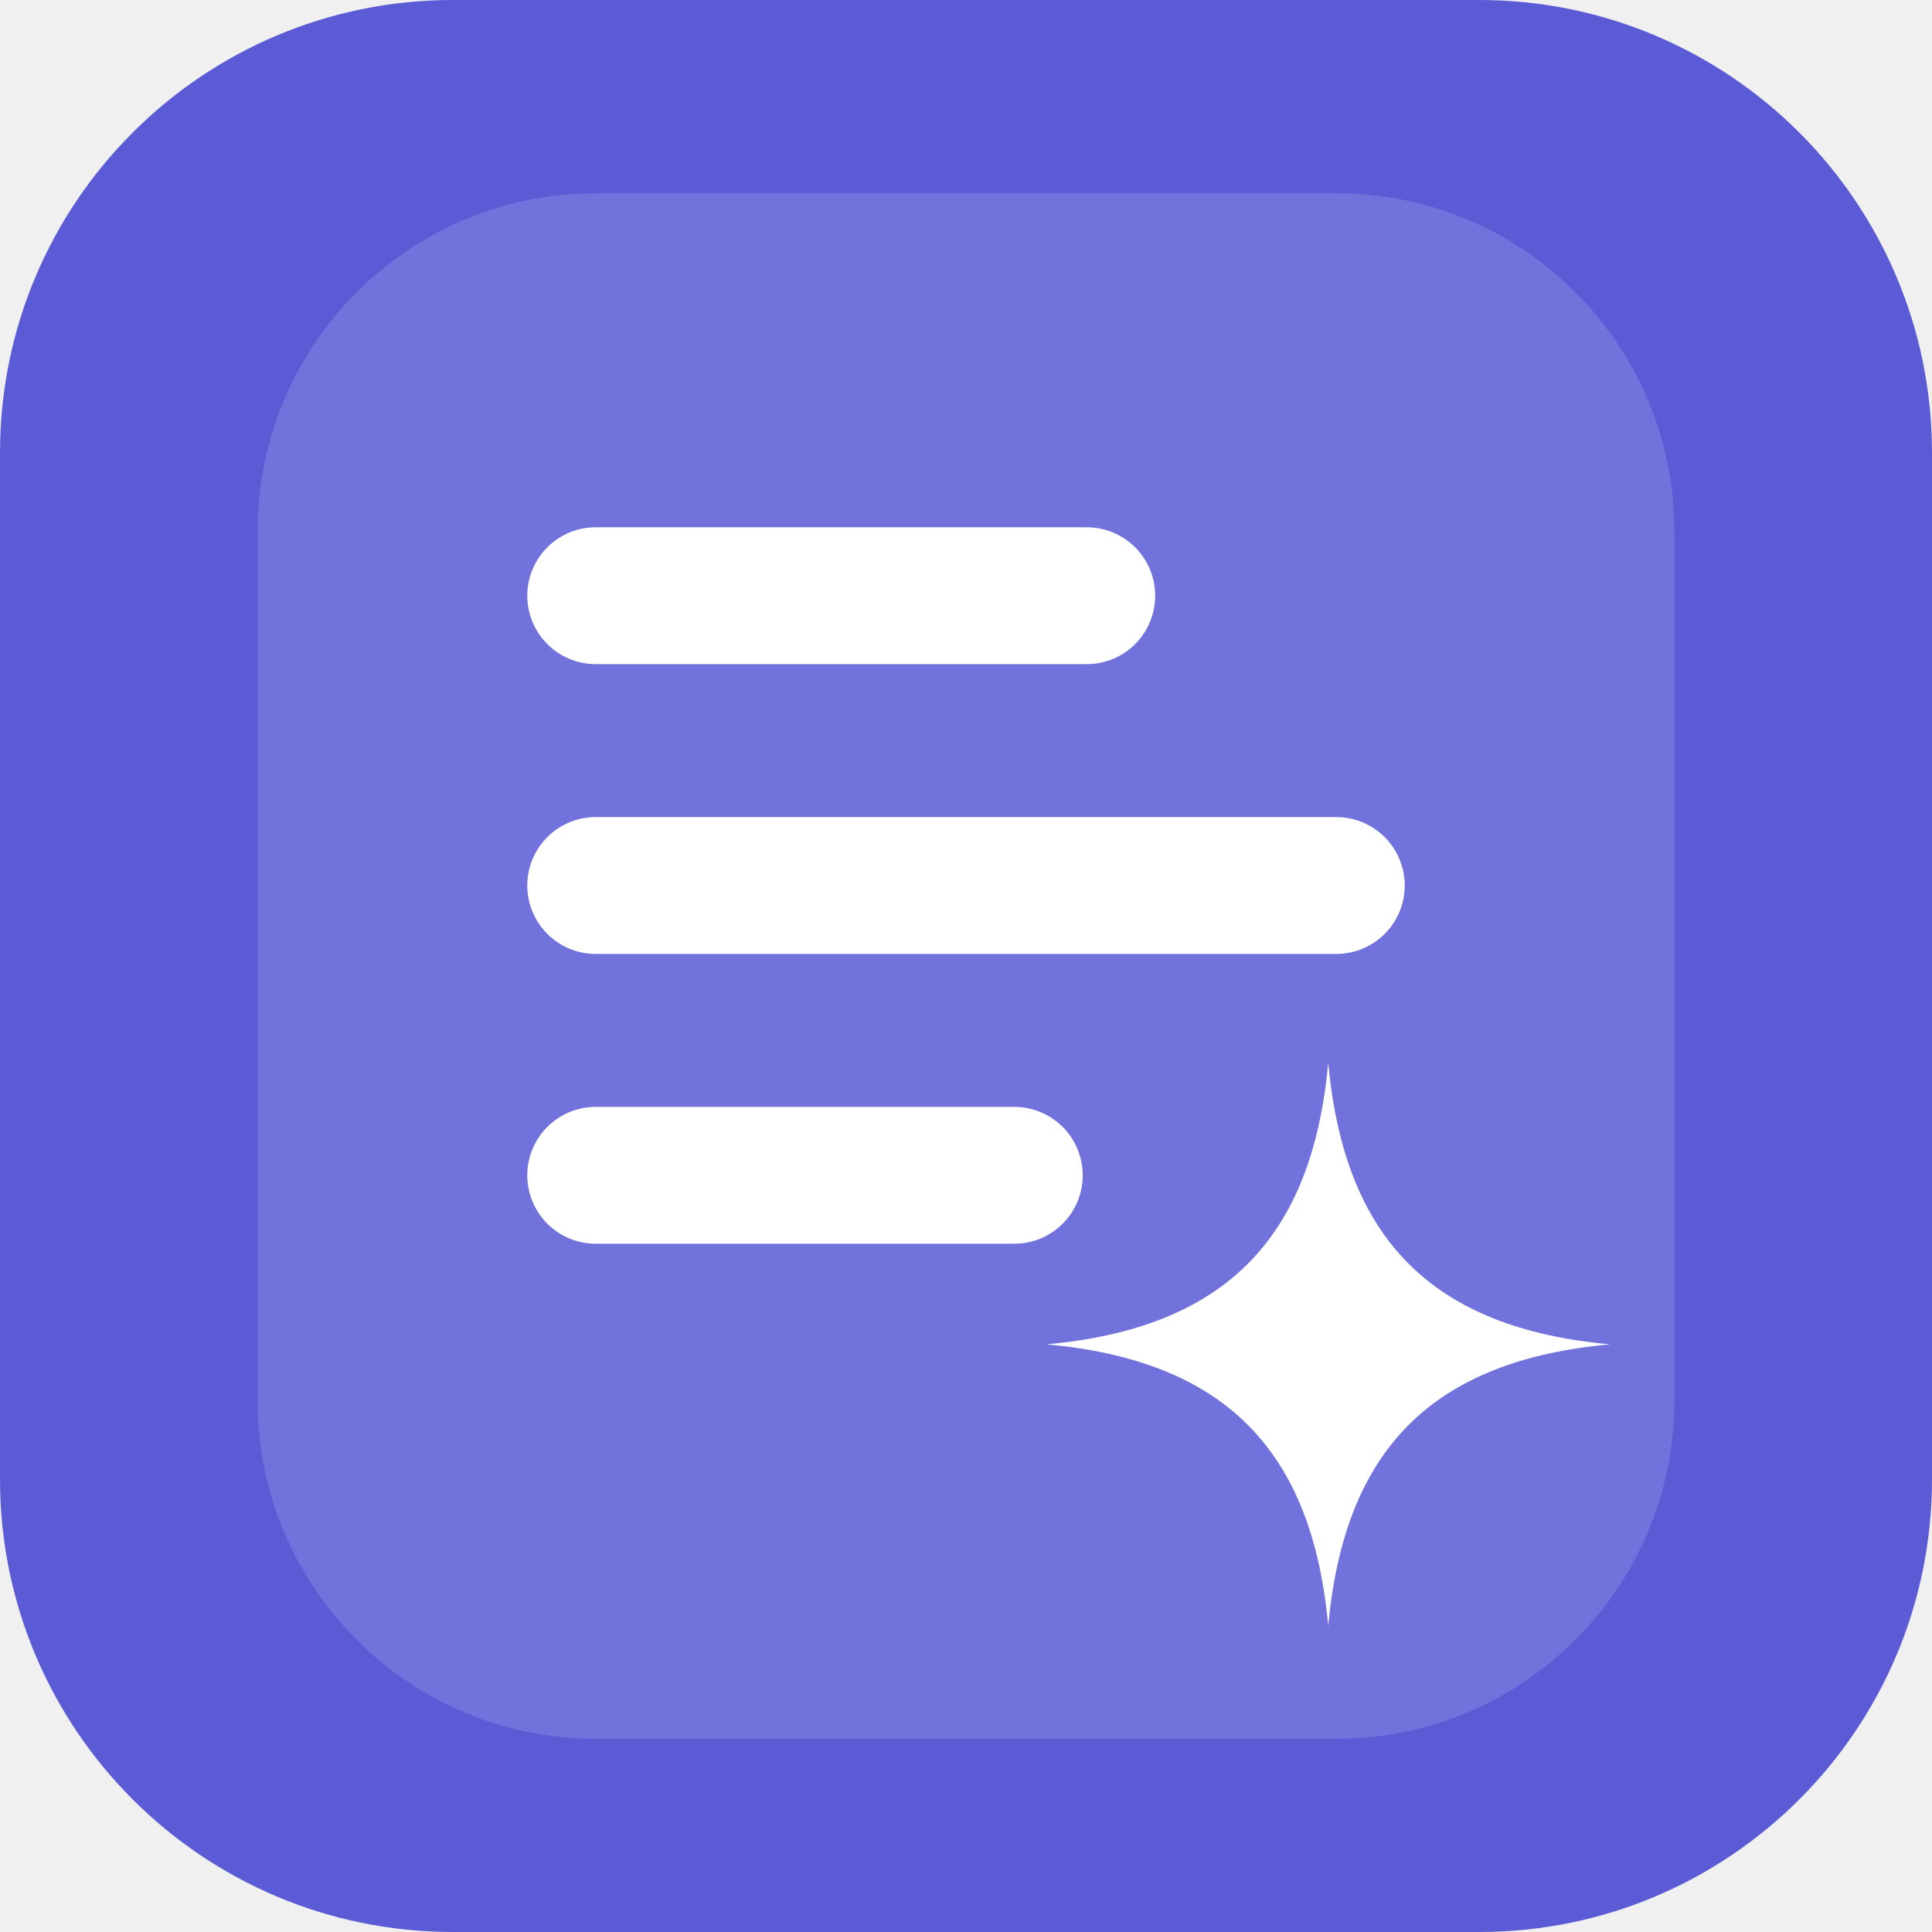
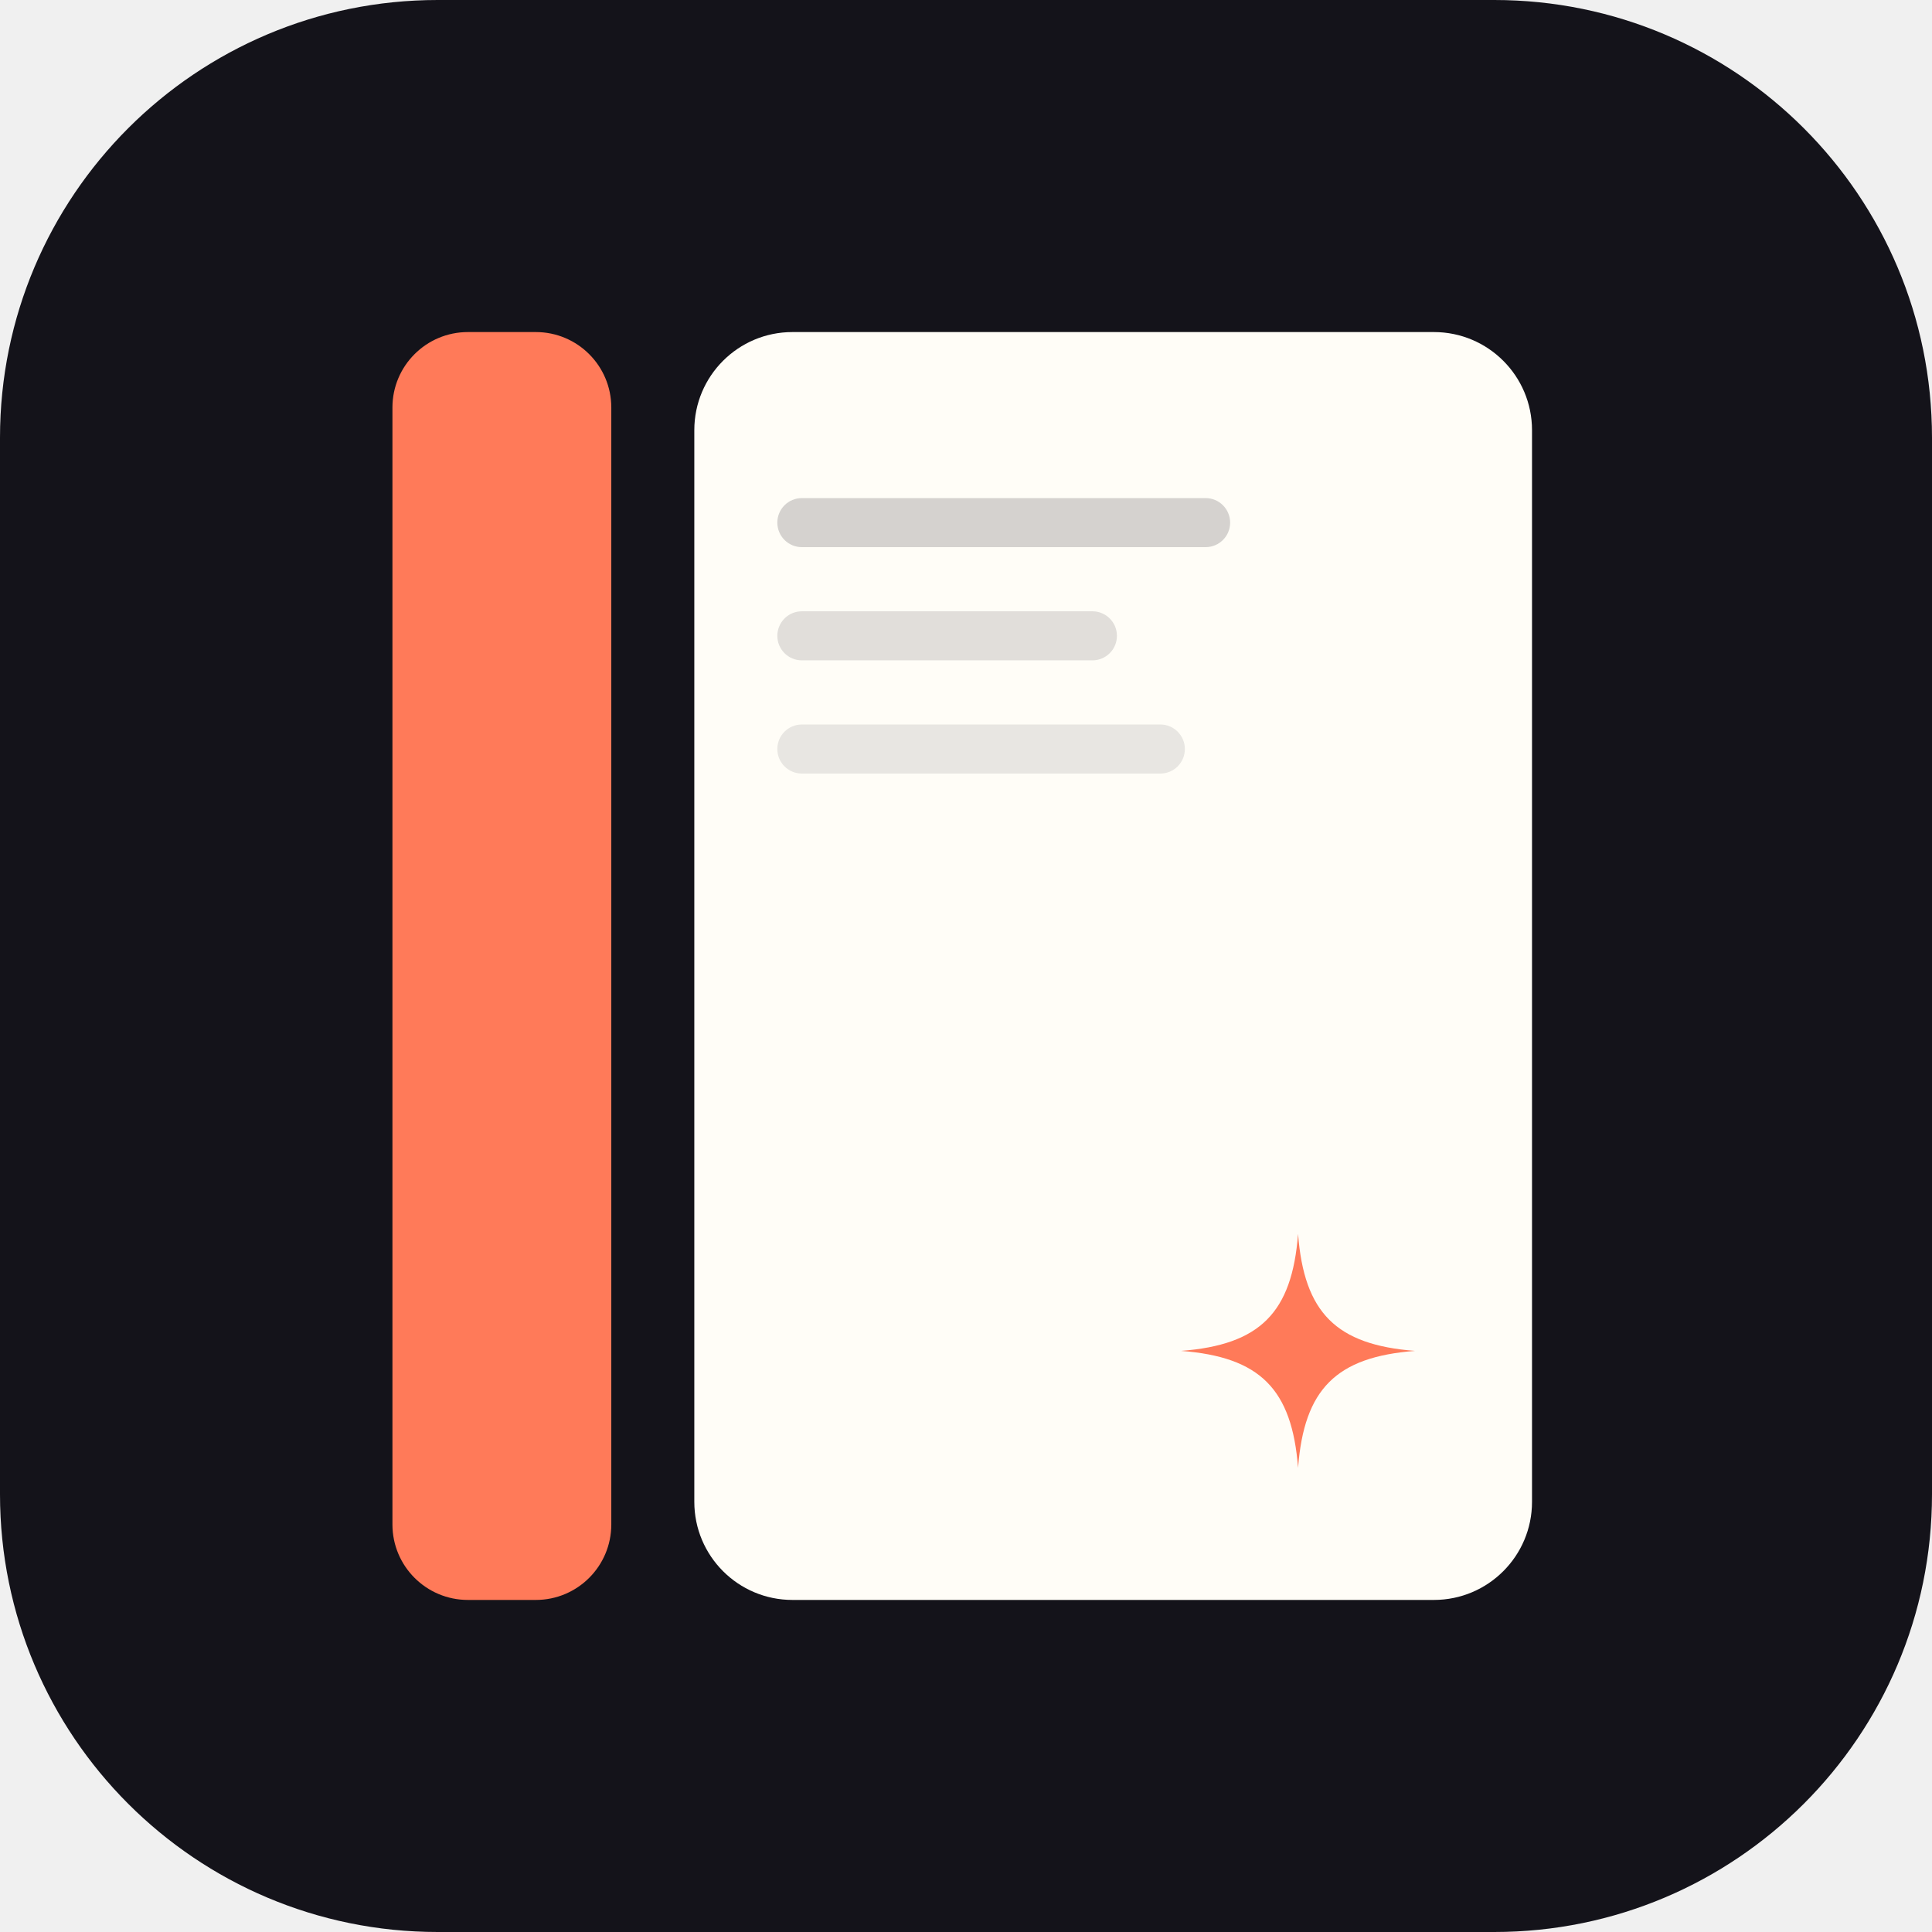
<svg xmlns="http://www.w3.org/2000/svg" viewBox="0 0 512 512">
-   <rect width="512" height="512" rx="120" fill="#5B5BD6" />
-   <g transform="scale(21.3333)">
-     <rect x="3.2" y="2.4" width="17.6" height="19.2" rx="4.2" fill="#fff" opacity=".14" />
-     <path d="M7.4 7.4h6.1M7.4 11h9.2M7.4 14.6h5.2" fill="none" stroke="#fff" stroke-width="1.7" stroke-linecap="round" />
-     <path d="M16.5 13.2c.2 2.2 1.3 3.3 3.5 3.5-2.2.2-3.3 1.3-3.5 3.5-.2-2.2-1.3-3.3-3.5-3.5 2.2-.2 3.3-1.3 3.5-3.5Z" fill="#fff" />
-   </g>
+   <rect width="512" height="512" rx="116" fill="#14131A" />
+   <rect x="104" y="88" width="58" height="336" rx="20" fill="#FF7A59" />
+   <rect x="184" y="88" width="222" height="336" rx="26" fill="#FFFDF7" />
+   <rect x="206" y="132" width="120" height="13" rx="6.5" fill="#14131A" opacity=".18" />
+   <rect x="206" y="162" width="90" height="13" rx="6.5" fill="#14131A" opacity=".13" />
+   <rect x="206" y="192" width="108" height="13" rx="6.5" fill="#14131A" opacity=".1" />
+   <path d="M344 327c1.6 20.9 10.1 29.4 31 31-20.9 1.6-29.4 10.1-31 31-1.6-20.9-10.1-29.4-31-31 20.9-1.6 29.4-10.1 31-31Z" fill="#FF7A59" />
</svg>
